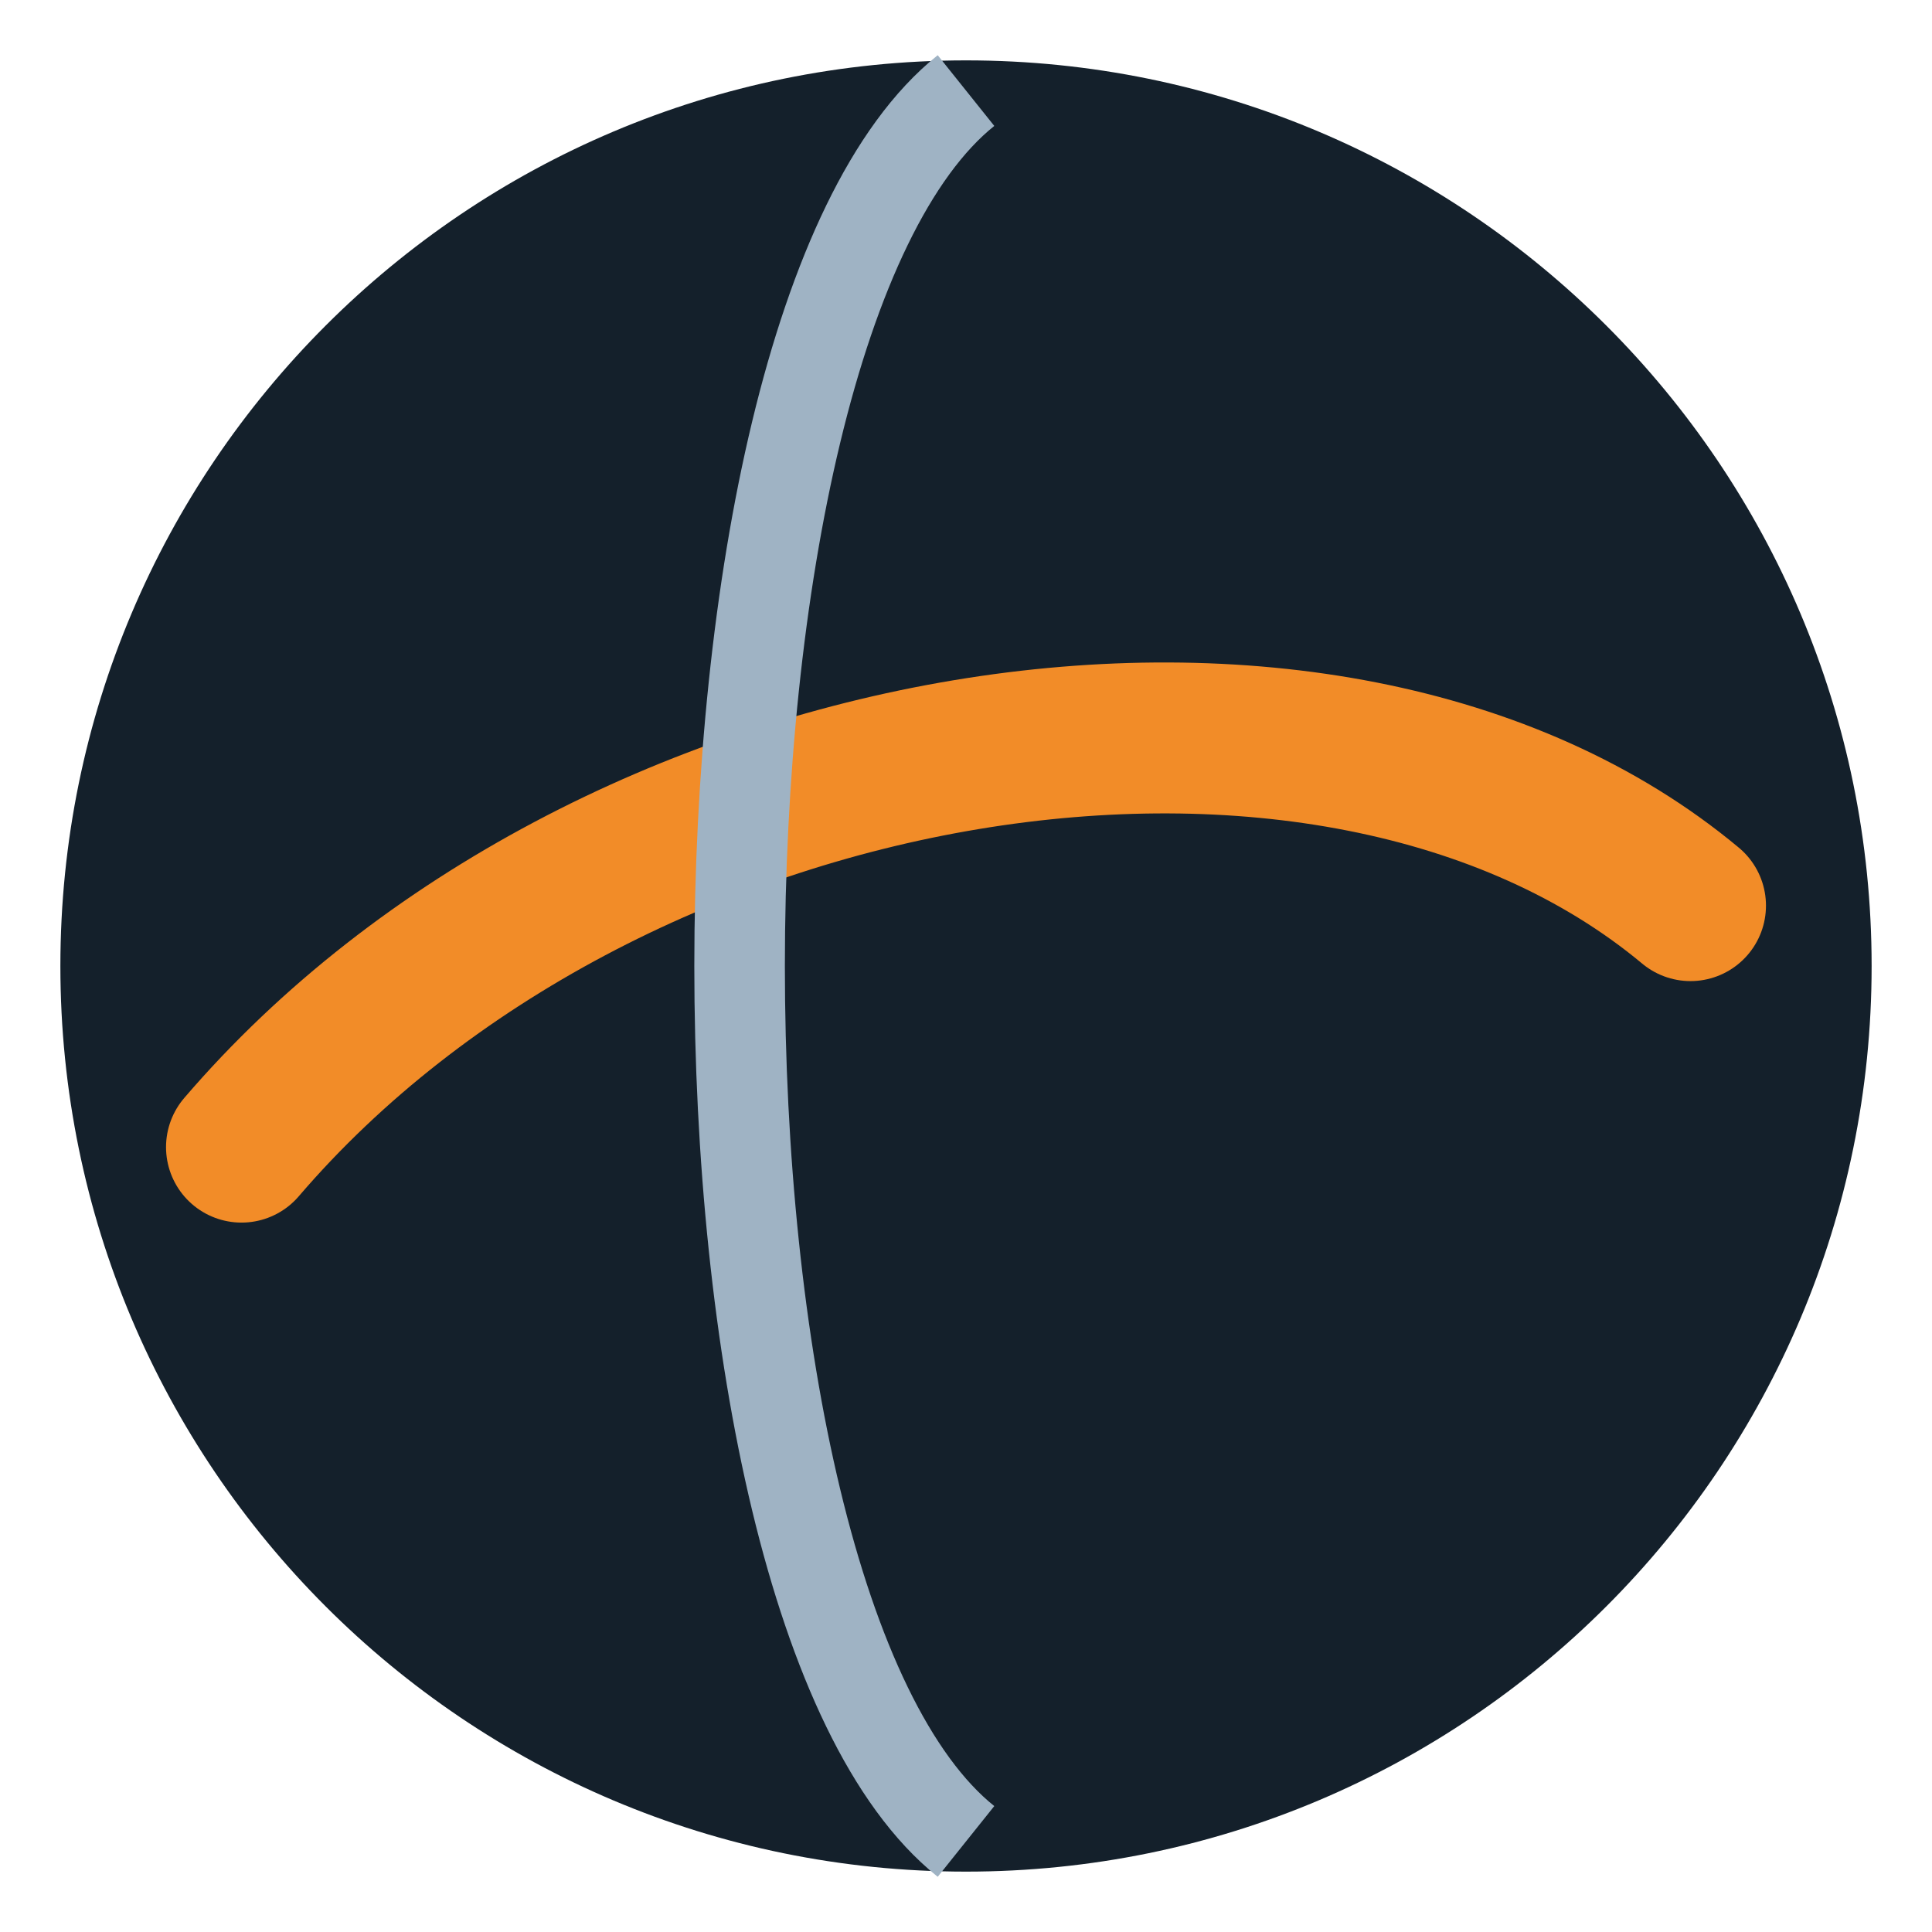
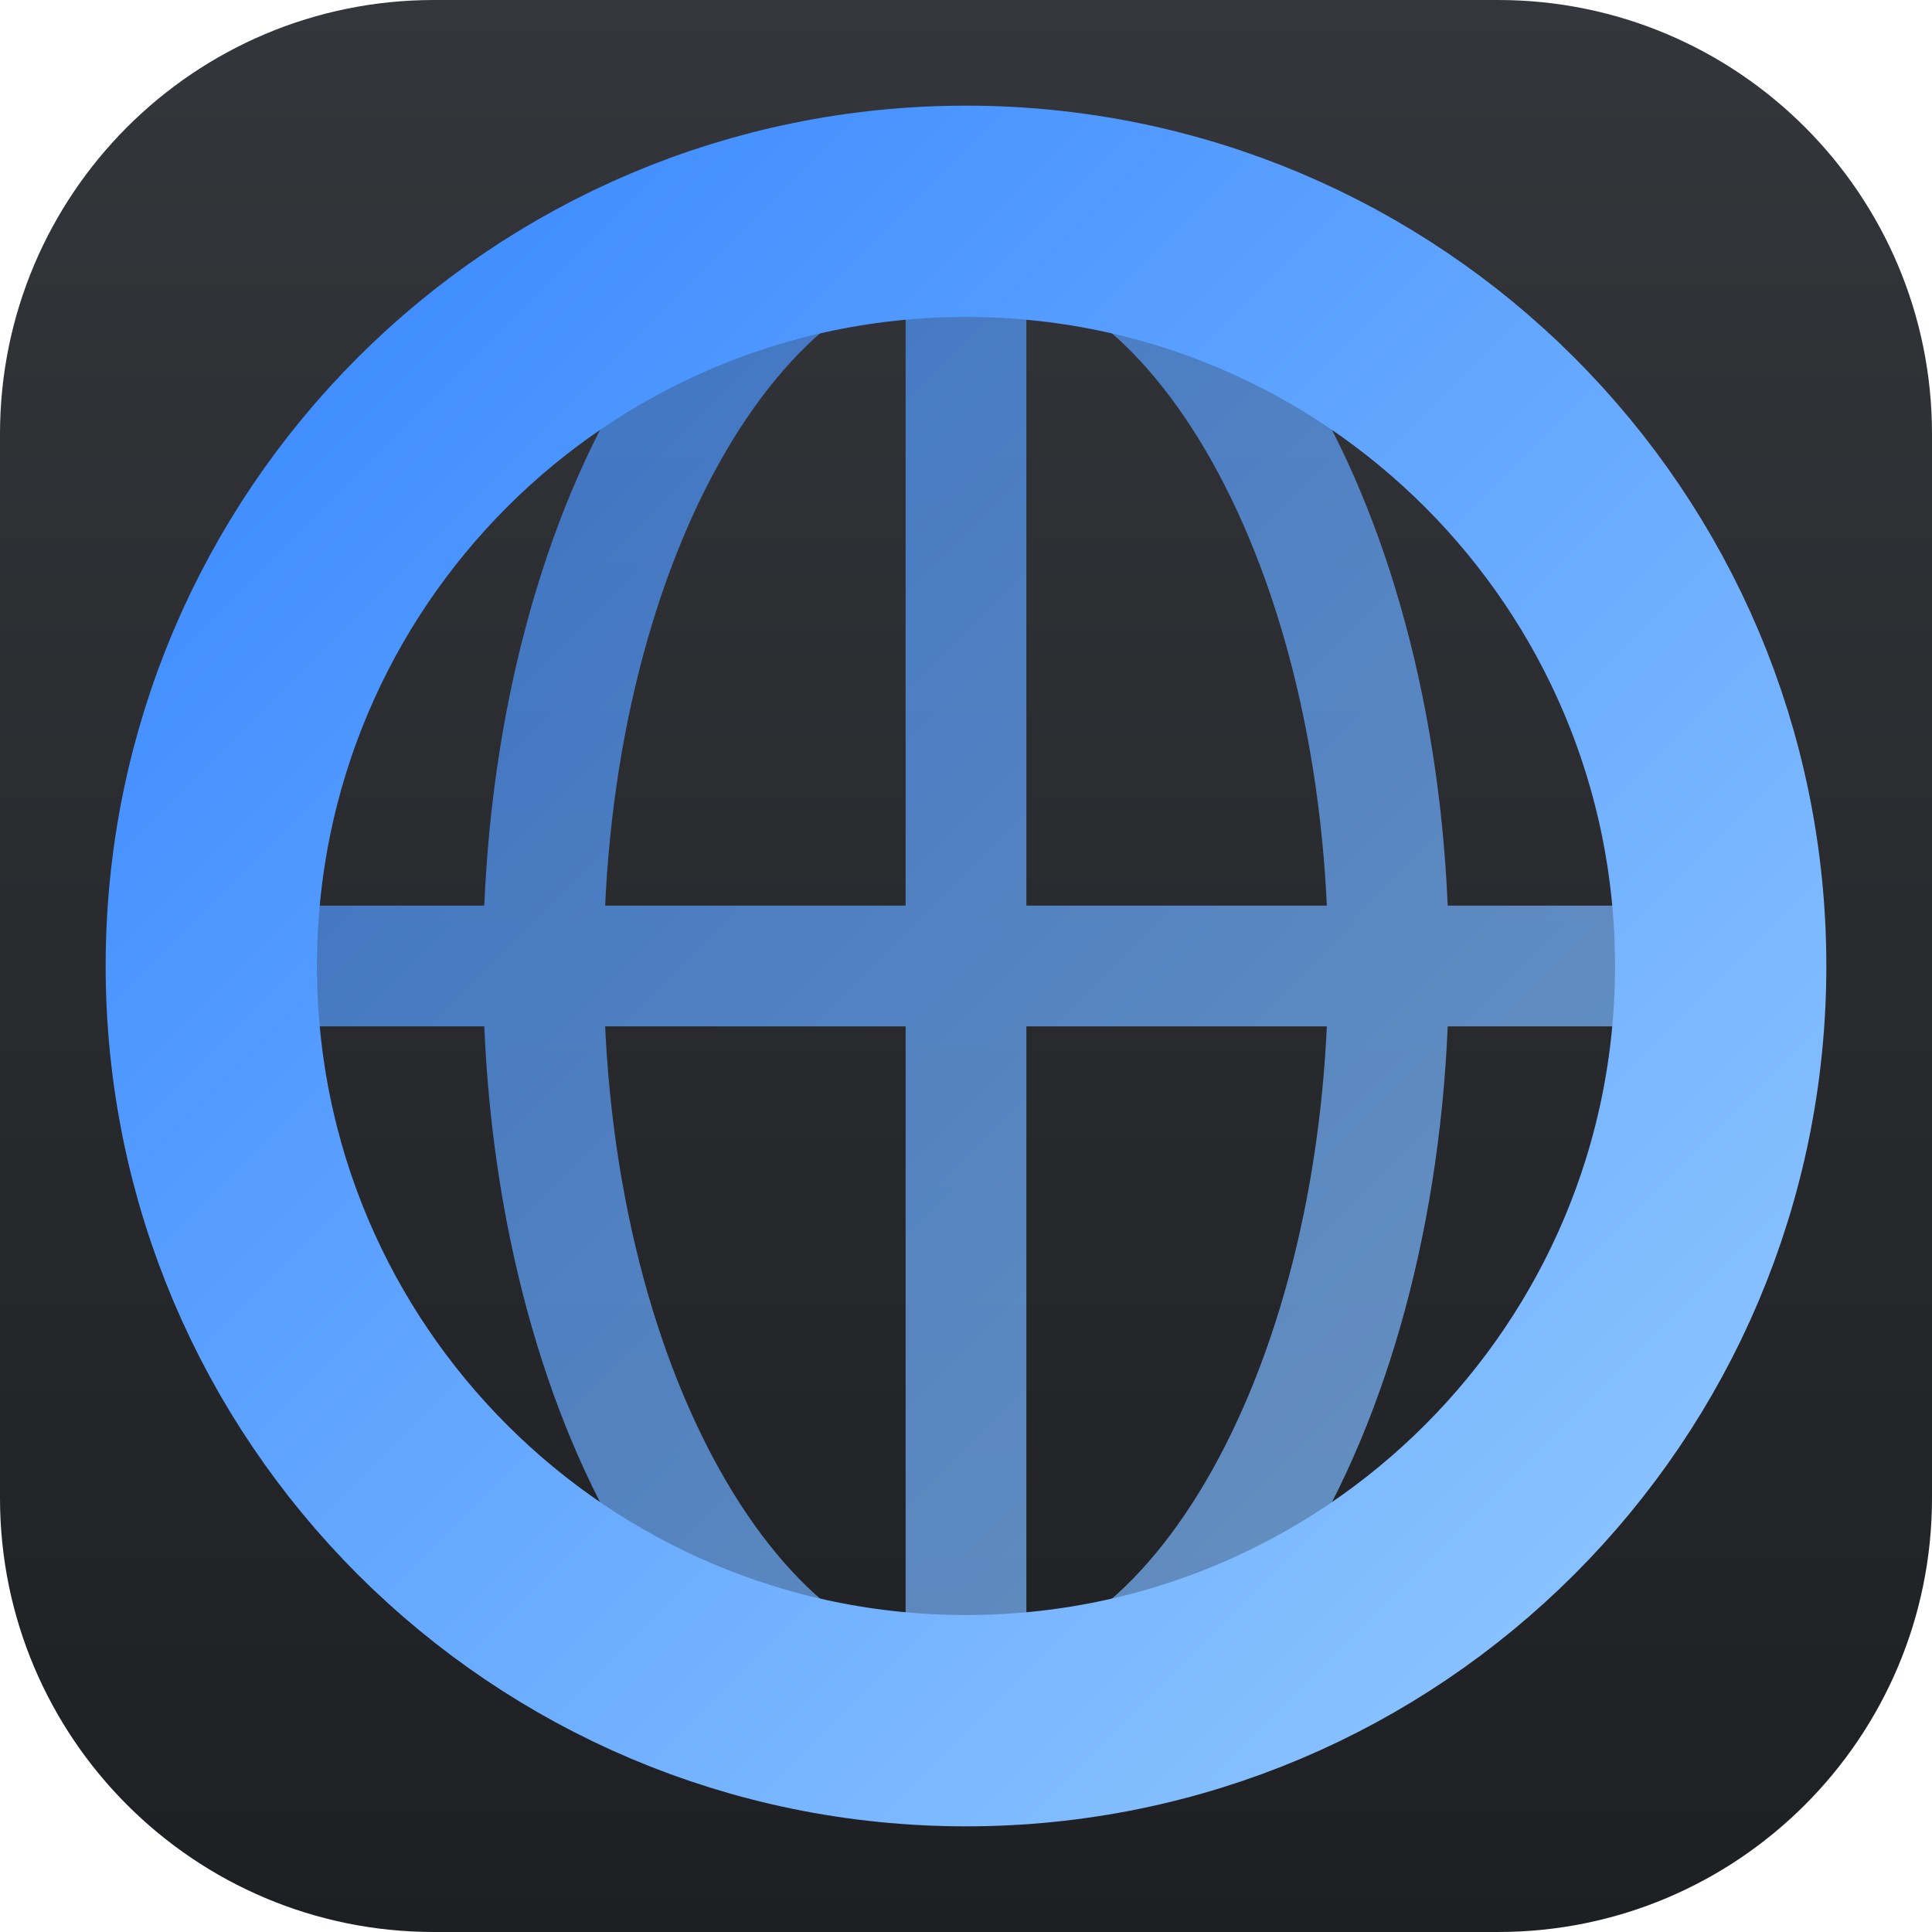
- <svg xmlns="http://www.w3.org/2000/svg" viewBox="0 0 32 32">
-   <circle cx="16" cy="16" r="15" fill="#14202b" />
-   <path d="M4 19c6-7 18-9 24-4" fill="none" stroke="#f28c28" stroke-width="2.5" stroke-linecap="round" />
-   <path d="M16 1.5c-5 4-5 25 0 29" fill="none" stroke="#9fb3c4" stroke-width="1.5" />
+ <svg xmlns="http://www.w3.org/2000/svg" viewBox="0 0 1024 1024">
+   <defs>
+     <linearGradient id="tile" x1="0" y1="0" x2="0" y2="1">
+       <stop offset="0" stop-color="#34363b" />
+       <stop offset="1" stop-color="#1e1f22" />
+     </linearGradient>
+     <linearGradient id="sky" gradientUnits="userSpaceOnUse" x1="150" y1="150" x2="874" y2="874">
+       <stop offset="0" stop-color="#3d8bff" />
+       <stop offset="1" stop-color="#8cc4ff" />
+     </linearGradient>
+   </defs>
+   <rect width="1024" height="1024" rx="230" fill="url(#tile)" />
+   <g fill="none" stroke="url(#sky)">
+     <g opacity="0.7" stroke-width="64">
+       <ellipse cx="512" cy="512" rx="224" ry="400" />
+       <path d="M512 112 L512 912 M112 512 L912 512" />
+     </g>
+     <circle cx="512" cy="512" r="400" stroke-width="112" />
+   </g>
</svg>
